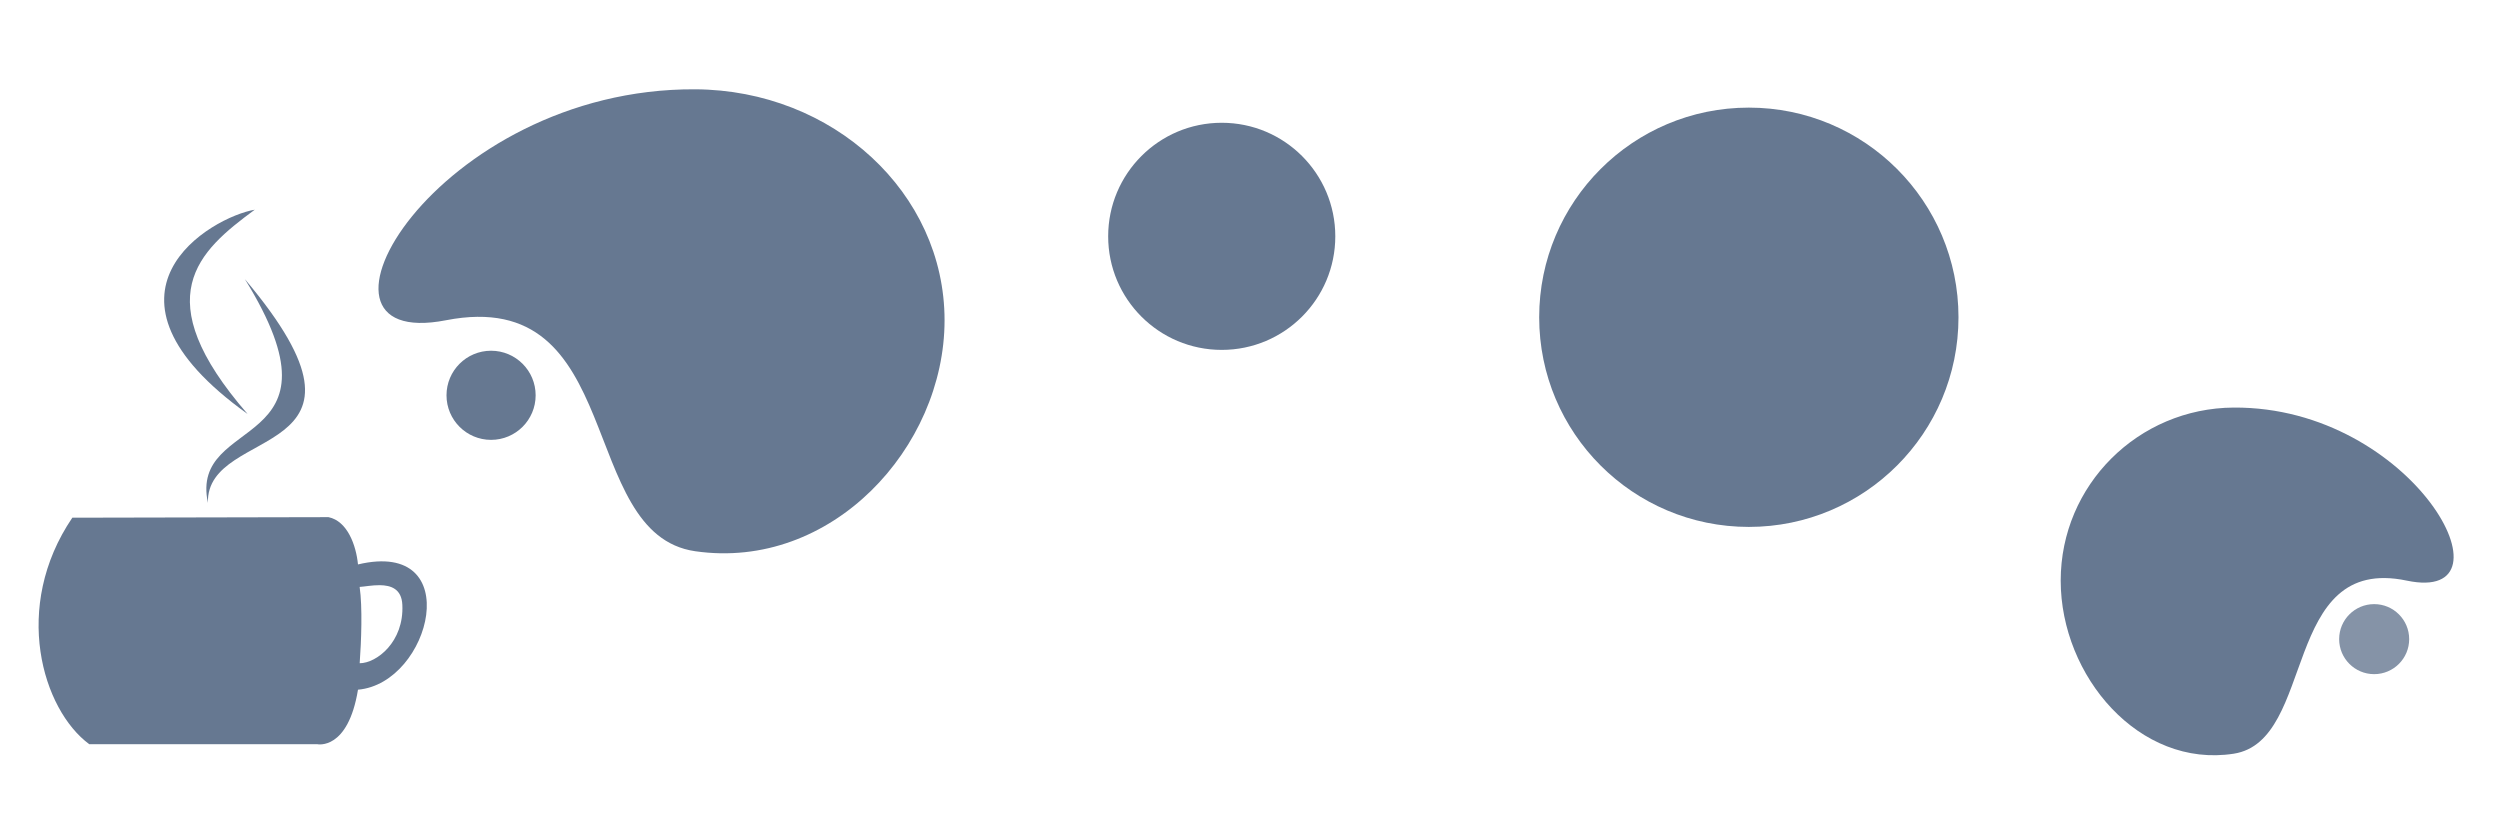
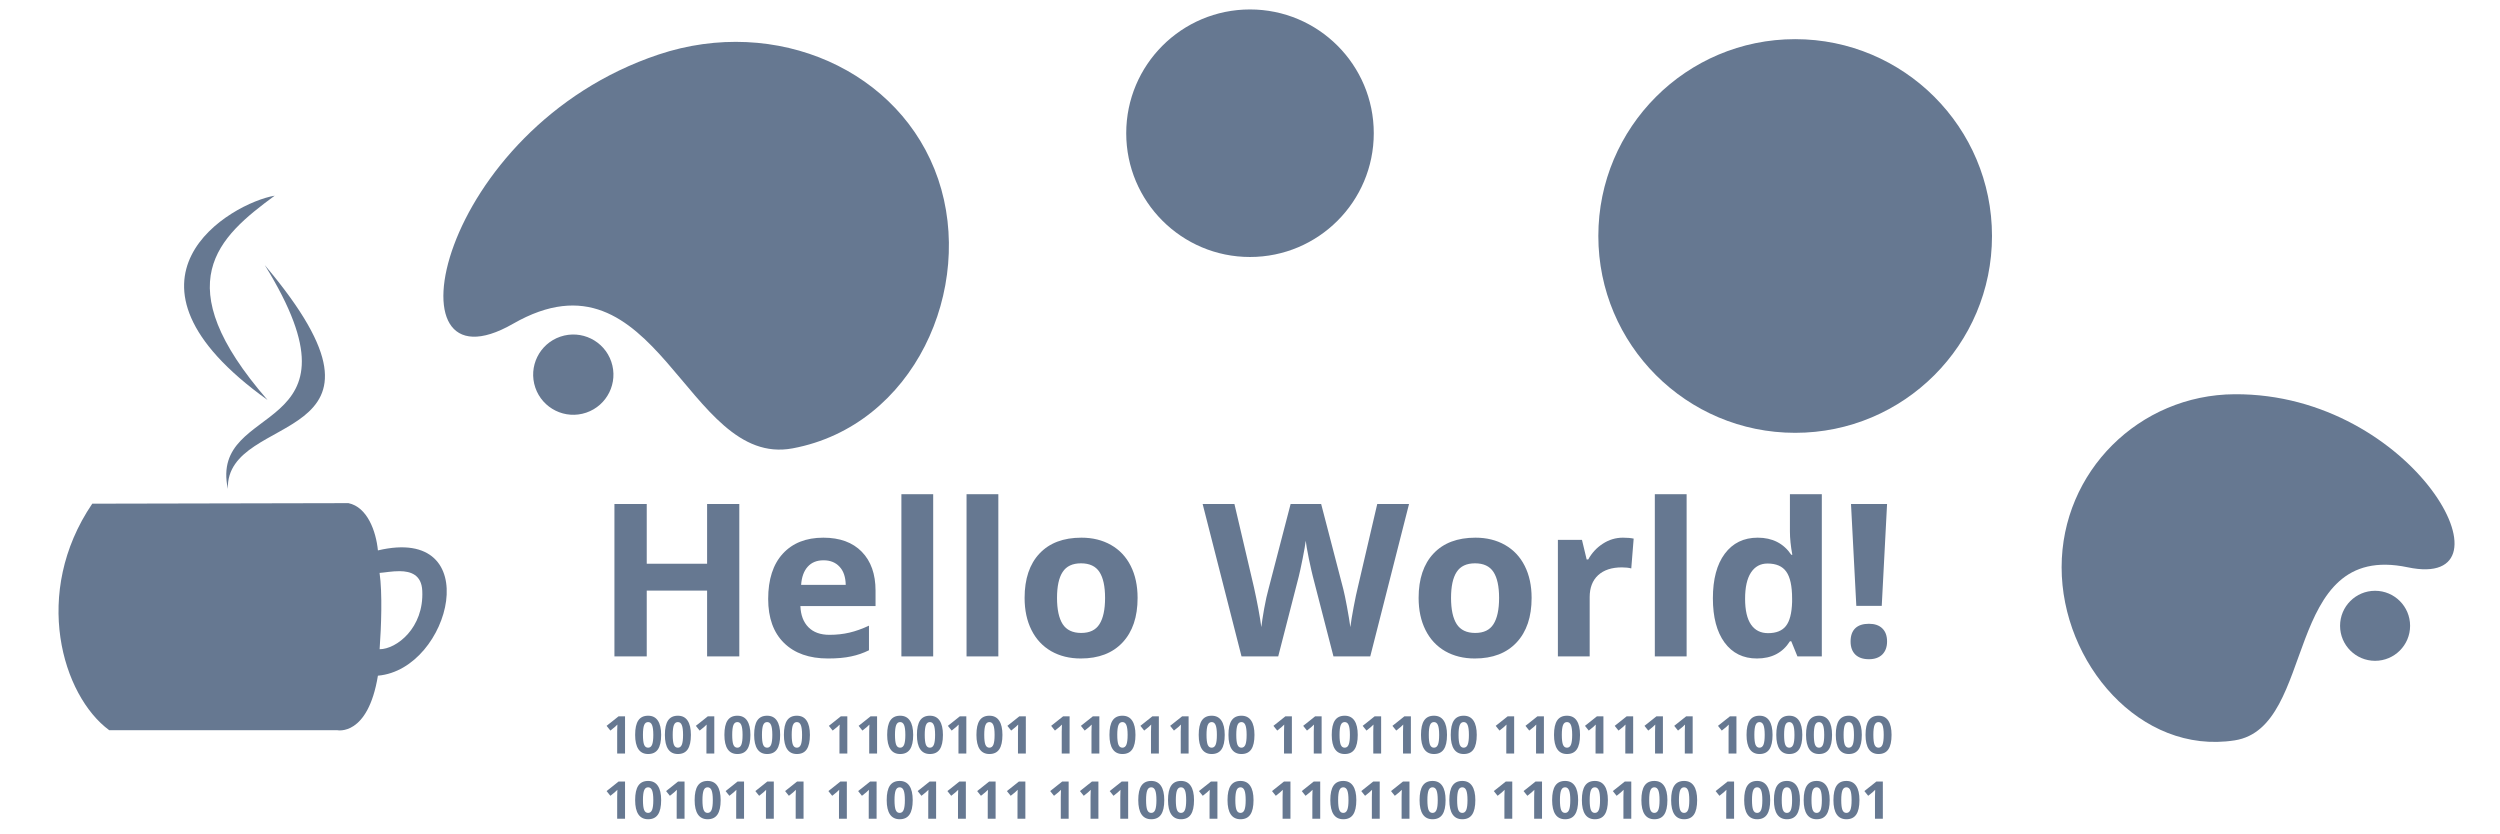
- <svg xmlns="http://www.w3.org/2000/svg" width="1500" height="500" version="1.1" viewBox="0 0 1500 500">
-   <g style="fill:#667891">
-     <g transform="translate(-37.096 -78.92)" style="fill:#667891">
-       <path d="m304.63 271.08c108.96-21.273 77.888 128.24 149.6 138.58 81.637 11.778 149.6-62.045 149.6-138.58s-66.979-138.14-149.6-138.58c-155.39-0.834-247.75 157.75-149.6 138.58z" style="fill:#667891;paint-order:markers fill stroke" />
-       <circle cx="331.74" cy="316.1" r="26.741" style="fill:#667891;paint-order:markers fill stroke" />
+ <svg xmlns="http://www.w3.org/2000/svg" width="1500" height="500" version="1.1" viewBox="0 0 1500 500" id="svg24">
+   <defs id="defs28">
+     <rect x="407.772" y="294.501" width="346.457" height="80.003" id="rect24945" />
+   </defs>
+   <g transform="matrix(0.8525776,-0.2901292,0.2901292,0.8525776,-30.56465,51.53735)" style="fill:#667891" id="g6">
+     <path d="m 304.63,271.08 c 108.96,-21.273 77.888,128.24 149.6,138.58 81.637,11.778 149.6,-62.045 149.6,-138.58 0,-76.535 -66.979,-138.14 -149.6,-138.58 -155.39,-0.834 -247.75,157.75 -149.6,138.58 z" style="fill:#667891;paint-order:markers fill stroke" id="path2" />
+     <circle cx="331.74" cy="316.1" r="26.741" style="fill:#667891;paint-order:markers fill stroke" id="circle4" />
+   </g>
+   <circle cx="1077.099" cy="141.595" style="fill:#667891;stroke-width:0.939;paint-order:markers fill stroke" id="circle8" r="118.099" />
+   <g id="g4345" transform="translate(11.95641,-8.408867)">
+     <path d="M 197.11,310.29 43.4,310.62 c -36.392,53.625 -17.976,115.18 10.174,135.91 h 136.84 c 0,0 18.364,3.933 24.381,-32.712 43.902,-3.831 65.205,-90.65 0,-75.16 -1.14,-11.553 -6.351,-25.998 -17.684,-28.367 z m 30.746,40.818 c 6.661,0.064 13.127,2.195 13.547,11.766 1.089,22.295 -15.477,35.049 -25.59,35.071 0.964,-13.173 1.732,-33.638 -0.026,-45.789 2.865,-0.169 7.513,-1.092 12.07,-1.048 z" style="fill:#667891" id="path12" />
+     <path d="m 146.92,167.48 c 93.136,110.41 -23.51,86.489 -22.167,134.26 -11.526,-53.778 86.913,-29.578 22.167,-134.26 z" style="fill:#667891" id="path14" />
+     <path d="m 148.55,248.39 c -61.03,-70.201 -29.508,-97.661 4.312,-122.57 -25.941,4.361 -105.72,49.911 -4.312,122.57 z" style="fill:#667891" id="path16" />
+   </g>
+   <g id="g3815" transform="translate(0.5498111,-8.000125)">
+     <circle cx="1424.5" cy="383.48" r="21.008" style="opacity:1;fill:#667891;paint-order:markers fill stroke" id="circle10" />
+     <path d="m 1444.1,348.38 c -75.63,-15.94 -54.063,96.087 -103.84,103.84 -56.666,8.825 -103.84,-46.49 -103.84,-103.84 0,-57.35 46.491,-103.51 103.84,-103.84 107.86,-0.625 171.97,118.2 103.84,103.84 z" style="fill:#667891;paint-order:markers fill stroke" id="path18" />
+   </g>
+   <circle cx="750" cy="79.931" r="74.264" style="fill:#667891;stroke-width:1.09;paint-order:markers fill stroke" id="circle20" />
+   <g id="g37070" transform="matrix(1.699774,0,0,1.699774,-886.3306,-484.9306)" style="fill:#667891;fill-opacity:1">
+     <g aria-label="1001000 1100101 1101100 1101100 1101111 100000 1010111 1101111 1110010 1101100 1100100 100001 " transform="matrix(1.314229,0,0,1.314229,198.5653,147.925)" id="text24943" style="font-size:14px;line-height:1.25;white-space:pre;shape-inside:url(#rect24945)">
+       <path d="m 413.555,306.907 h -2.112 v -5.783 l 0.021,-0.95 0.034,-1.039 q -0.526,0.526 -0.731,0.69 l -1.148,0.923 -1.019,-1.271 3.22,-2.563 h 1.736 z" style="font-weight:bold;font-family:'Open Sans';-inkscape-font-specification:'Open Sans, Bold';text-align:justify" id="path28972" />
+       <path d="m 423.255,301.91 q 0,2.618 -0.861,3.876 -0.854,1.258 -2.639,1.258 -1.729,0 -2.611,-1.299 -0.875,-1.299 -0.875,-3.835 0,-2.646 0.855,-3.896 0.854,-1.258 2.632,-1.258 1.729,0 2.611,1.312 0.889,1.312 0.889,3.842 z m -4.888,0 q 0,1.839 0.314,2.639 0.321,0.793 1.073,0.793 0.738,0 1.066,-0.807 0.328,-0.807 0.328,-2.625 0,-1.839 -0.335,-2.639 -0.328,-0.807 -1.06,-0.807 -0.745,0 -1.066,0.807 -0.321,0.8 -0.321,2.639 z" style="font-weight:bold;font-family:'Open Sans';-inkscape-font-specification:'Open Sans, Bold';text-align:justify" id="path28974" />
+       <path d="m 431.246,301.91 q 0,2.618 -0.861,3.876 -0.855,1.258 -2.639,1.258 -1.729,0 -2.611,-1.299 -0.875,-1.299 -0.875,-3.835 0,-2.646 0.854,-3.896 0.854,-1.258 2.632,-1.258 1.73,0 2.611,1.312 0.889,1.312 0.889,3.842 z m -4.888,0 q 0,1.839 0.314,2.639 0.321,0.793 1.073,0.793 0.738,0 1.066,-0.807 0.328,-0.807 0.328,-2.625 0,-1.839 -0.335,-2.639 -0.328,-0.807 -1.06,-0.807 -0.745,0 -1.066,0.807 -0.321,0.8 -0.321,2.639 z" style="font-weight:bold;font-family:'Open Sans';-inkscape-font-specification:'Open Sans, Bold';text-align:justify" id="path28976" />
+       <path d="m 437.528,306.907 h -2.112 v -5.783 l 0.021,-0.95 0.034,-1.039 q -0.526,0.526 -0.731,0.69 l -1.148,0.923 -1.019,-1.271 3.22,-2.563 h 1.736 z" style="font-weight:bold;font-family:'Open Sans';-inkscape-font-specification:'Open Sans, Bold';text-align:justify" id="path28978" />
+       <path d="m 447.229,301.91 q 0,2.618 -0.861,3.876 -0.854,1.258 -2.639,1.258 -1.73,0 -2.611,-1.299 -0.875,-1.299 -0.875,-3.835 0,-2.646 0.854,-3.896 0.854,-1.258 2.632,-1.258 1.729,0 2.611,1.312 0.889,1.312 0.889,3.842 z m -4.888,0 q 0,1.839 0.314,2.639 0.321,0.793 1.073,0.793 0.738,0 1.066,-0.807 0.328,-0.807 0.328,-2.625 0,-1.839 -0.335,-2.639 -0.328,-0.807 -1.06,-0.807 -0.745,0 -1.066,0.807 -0.321,0.8 -0.321,2.639 z" style="font-weight:bold;font-family:'Open Sans';-inkscape-font-specification:'Open Sans, Bold';text-align:justify" id="path28980" />
+       <path d="m 455.22,301.91 q 0,2.618 -0.861,3.876 -0.854,1.258 -2.639,1.258 -1.73,0 -2.611,-1.299 -0.875,-1.299 -0.875,-3.835 0,-2.646 0.854,-3.896 0.854,-1.258 2.632,-1.258 1.729,0 2.611,1.312 0.889,1.312 0.889,3.842 z m -4.888,0 q 0,1.839 0.314,2.639 0.321,0.793 1.073,0.793 0.738,0 1.066,-0.807 0.328,-0.807 0.328,-2.625 0,-1.839 -0.335,-2.639 -0.328,-0.807 -1.06,-0.807 -0.745,0 -1.066,0.807 -0.321,0.8 -0.321,2.639 z" style="font-weight:bold;font-family:'Open Sans';-inkscape-font-specification:'Open Sans, Bold';text-align:justify" id="path28982" />
+       <path d="m 463.211,301.91 q 0,2.618 -0.861,3.876 -0.854,1.258 -2.639,1.258 -1.729,0 -2.611,-1.299 -0.875,-1.299 -0.875,-3.835 0,-2.646 0.854,-3.896 0.854,-1.258 2.632,-1.258 1.729,0 2.611,1.312 0.889,1.312 0.889,3.842 z m -4.888,0 q 0,1.839 0.314,2.639 0.321,0.793 1.073,0.793 0.738,0 1.066,-0.807 0.328,-0.807 0.328,-2.625 0,-1.839 -0.335,-2.639 -0.328,-0.807 -1.06,-0.807 -0.745,0 -1.066,0.807 -0.321,0.8 -0.321,2.639 z" style="font-weight:bold;font-family:'Open Sans';-inkscape-font-specification:'Open Sans, Bold';text-align:justify" id="path28984" />
+       <path d="m 473.257,306.907 h -2.112 v -5.783 l 0.021,-0.95 0.034,-1.039 q -0.526,0.526 -0.731,0.69 l -1.148,0.923 -1.019,-1.271 3.22,-2.563 h 1.736 z" style="font-weight:bold;font-family:'Open Sans';-inkscape-font-specification:'Open Sans, Bold';text-align:justify" id="path28986" />
+       <path d="m 481.248,306.907 h -2.112 v -5.783 l 0.021,-0.95 0.034,-1.039 q -0.526,0.526 -0.731,0.69 l -1.148,0.923 -1.019,-1.271 3.22,-2.563 h 1.736 z" style="font-weight:bold;font-family:'Open Sans';-inkscape-font-specification:'Open Sans, Bold';text-align:justify" id="path28988" />
+       <path d="m 490.948,301.91 q 0,2.618 -0.861,3.876 -0.855,1.258 -2.639,1.258 -1.729,0 -2.611,-1.299 -0.875,-1.299 -0.875,-3.835 0,-2.646 0.854,-3.896 0.854,-1.258 2.632,-1.258 1.73,0 2.611,1.312 0.889,1.312 0.889,3.842 z m -4.888,0 q 0,1.839 0.314,2.639 0.321,0.793 1.073,0.793 0.738,0 1.066,-0.807 0.328,-0.807 0.328,-2.625 0,-1.839 -0.335,-2.639 -0.328,-0.807 -1.06,-0.807 -0.745,0 -1.066,0.807 -0.321,0.8 -0.321,2.639 z" style="font-weight:bold;font-family:'Open Sans';-inkscape-font-specification:'Open Sans, Bold';text-align:justify" id="path28990" />
+       <path d="m 498.939,301.91 q 0,2.618 -0.861,3.876 -0.855,1.258 -2.639,1.258 -1.729,0 -2.611,-1.299 -0.875,-1.299 -0.875,-3.835 0,-2.646 0.854,-3.896 0.854,-1.258 2.632,-1.258 1.73,0 2.611,1.312 0.889,1.312 0.889,3.842 z m -4.888,0 q 0,1.839 0.314,2.639 0.321,0.793 1.073,0.793 0.738,0 1.066,-0.807 0.328,-0.807 0.328,-2.625 0,-1.839 -0.335,-2.639 -0.328,-0.807 -1.06,-0.807 -0.745,0 -1.066,0.807 -0.321,0.8 -0.321,2.639 z" style="font-weight:bold;font-family:'Open Sans';-inkscape-font-specification:'Open Sans, Bold';text-align:justify" id="path28992" />
+       <path d="m 505.221,306.907 h -2.112 v -5.783 l 0.021,-0.95 0.034,-1.039 q -0.526,0.526 -0.731,0.69 l -1.148,0.923 -1.019,-1.271 3.22,-2.563 h 1.736 z" style="font-weight:bold;font-family:'Open Sans';-inkscape-font-specification:'Open Sans, Bold';text-align:justify" id="path28994" />
+       <path d="m 514.922,301.91 q 0,2.618 -0.861,3.876 -0.854,1.258 -2.639,1.258 -1.73,0 -2.611,-1.299 -0.875,-1.299 -0.875,-3.835 0,-2.646 0.854,-3.896 0.854,-1.258 2.632,-1.258 1.729,0 2.611,1.312 0.889,1.312 0.889,3.842 z m -4.888,0 q 0,1.839 0.314,2.639 0.321,0.793 1.073,0.793 0.738,0 1.066,-0.807 0.328,-0.807 0.328,-2.625 0,-1.839 -0.335,-2.639 -0.328,-0.807 -1.06,-0.807 -0.745,0 -1.066,0.807 -0.321,0.8 -0.321,2.639 z" style="font-weight:bold;font-family:'Open Sans';-inkscape-font-specification:'Open Sans, Bold';text-align:justify" id="path28996" />
+       <path d="m 521.204,306.907 h -2.112 v -5.783 l 0.021,-0.95 0.034,-1.039 q -0.526,0.526 -0.731,0.69 l -1.148,0.923 -1.019,-1.271 3.22,-2.563 h 1.736 z" style="font-weight:bold;font-family:'Open Sans';-inkscape-font-specification:'Open Sans, Bold';text-align:justify" id="path28998" />
+       <path d="m 532.959,306.907 h -2.112 v -5.783 l 0.021,-0.95 0.034,-1.039 q -0.526,0.526 -0.731,0.69 l -1.148,0.923 -1.019,-1.271 3.22,-2.563 h 1.736 z" style="font-weight:bold;font-family:'Open Sans';-inkscape-font-specification:'Open Sans, Bold';text-align:justify" id="path29000" />
+       <path d="m 540.95,306.907 h -2.112 v -5.783 l 0.021,-0.95 0.034,-1.039 q -0.526,0.526 -0.731,0.69 l -1.148,0.923 -1.019,-1.271 3.22,-2.563 h 1.736 z" style="font-weight:bold;font-family:'Open Sans';-inkscape-font-specification:'Open Sans, Bold';text-align:justify" id="path29002" />
+       <path d="m 550.65,301.91 q 0,2.618 -0.861,3.876 -0.855,1.258 -2.639,1.258 -1.729,0 -2.611,-1.299 -0.875,-1.299 -0.875,-3.835 0,-2.646 0.854,-3.896 0.854,-1.258 2.632,-1.258 1.73,0 2.611,1.312 0.889,1.312 0.889,3.842 z m -4.888,0 q 0,1.839 0.314,2.639 0.321,0.793 1.073,0.793 0.738,0 1.066,-0.807 0.328,-0.807 0.328,-2.625 0,-1.839 -0.335,-2.639 -0.328,-0.807 -1.06,-0.807 -0.745,0 -1.066,0.807 -0.321,0.8 -0.321,2.639 z" style="font-weight:bold;font-family:'Open Sans';-inkscape-font-specification:'Open Sans, Bold';text-align:justify" id="path29004" />
+       <path d="m 556.932,306.907 h -2.112 v -5.783 l 0.021,-0.95 0.034,-1.039 q -0.526,0.526 -0.731,0.69 l -1.148,0.923 -1.019,-1.271 3.22,-2.563 h 1.736 z" style="font-weight:bold;font-family:'Open Sans';-inkscape-font-specification:'Open Sans, Bold';text-align:justify" id="path29006" />
+       <path d="m 564.923,306.907 h -2.112 v -5.783 l 0.021,-0.95 0.034,-1.039 q -0.526,0.526 -0.731,0.69 l -1.148,0.923 -1.019,-1.271 3.22,-2.563 h 1.736 z" style="font-weight:bold;font-family:'Open Sans';-inkscape-font-specification:'Open Sans, Bold';text-align:justify" id="path29008" />
+       <path d="m 574.624,301.91 q 0,2.618 -0.861,3.876 -0.854,1.258 -2.639,1.258 -1.73,0 -2.611,-1.299 -0.875,-1.299 -0.875,-3.835 0,-2.646 0.854,-3.896 0.854,-1.258 2.632,-1.258 1.729,0 2.611,1.312 0.889,1.312 0.889,3.842 z m -4.888,0 q 0,1.839 0.314,2.639 0.321,0.793 1.073,0.793 0.738,0 1.066,-0.807 0.328,-0.807 0.328,-2.625 0,-1.839 -0.335,-2.639 -0.328,-0.807 -1.06,-0.807 -0.745,0 -1.066,0.807 -0.321,0.8 -0.321,2.639 z" style="font-weight:bold;font-family:'Open Sans';-inkscape-font-specification:'Open Sans, Bold';text-align:justify" id="path29010" />
+       <path d="m 582.615,301.91 q 0,2.618 -0.861,3.876 -0.854,1.258 -2.639,1.258 -1.729,0 -2.611,-1.299 -0.875,-1.299 -0.875,-3.835 0,-2.646 0.854,-3.896 0.854,-1.258 2.632,-1.258 1.729,0 2.611,1.312 0.889,1.312 0.889,3.842 z m -4.888,0 q 0,1.839 0.314,2.639 0.321,0.793 1.073,0.793 0.738,0 1.066,-0.807 0.328,-0.807 0.328,-2.625 0,-1.839 -0.335,-2.639 -0.328,-0.807 -1.06,-0.807 -0.745,0 -1.066,0.807 -0.321,0.8 -0.321,2.639 z" style="font-weight:bold;font-family:'Open Sans';-inkscape-font-specification:'Open Sans, Bold';text-align:justify" id="path29012" />
+       <path d="m 592.661,306.907 h -2.112 v -5.783 l 0.021,-0.95 0.034,-1.039 q -0.526,0.526 -0.731,0.69 l -1.148,0.923 -1.019,-1.271 3.22,-2.563 h 1.736 z" style="font-weight:bold;font-family:'Open Sans';-inkscape-font-specification:'Open Sans, Bold';text-align:justify" id="path29014" />
+       <path d="m 600.652,306.907 h -2.112 v -5.783 l 0.021,-0.95 0.034,-1.039 q -0.526,0.526 -0.731,0.69 l -1.148,0.923 -1.019,-1.271 3.22,-2.563 h 1.736 z" style="font-weight:bold;font-family:'Open Sans';-inkscape-font-specification:'Open Sans, Bold';text-align:justify" id="path29016" />
+       <path d="m 610.352,301.91 q 0,2.618 -0.861,3.876 -0.854,1.258 -2.639,1.258 -1.729,0 -2.611,-1.299 -0.875,-1.299 -0.875,-3.835 0,-2.646 0.854,-3.896 0.855,-1.258 2.632,-1.258 1.729,0 2.611,1.312 0.889,1.312 0.889,3.842 z m -4.888,0 q 0,1.839 0.314,2.639 0.321,0.793 1.073,0.793 0.738,0 1.066,-0.807 0.328,-0.807 0.328,-2.625 0,-1.839 -0.335,-2.639 -0.328,-0.807 -1.06,-0.807 -0.745,0 -1.066,0.807 -0.321,0.8 -0.321,2.639 z" style="font-weight:bold;font-family:'Open Sans';-inkscape-font-specification:'Open Sans, Bold';text-align:justify" id="path29018" />
+       <path d="m 616.634,306.907 h -2.112 v -5.783 l 0.021,-0.95 0.034,-1.039 q -0.526,0.526 -0.731,0.69 l -1.148,0.923 -1.019,-1.271 3.22,-2.563 h 1.736 z" style="font-weight:bold;font-family:'Open Sans';-inkscape-font-specification:'Open Sans, Bold';text-align:justify" id="path29020" />
+       <path d="m 624.625,306.907 h -2.112 v -5.783 l 0.021,-0.95 0.034,-1.039 q -0.526,0.526 -0.731,0.69 l -1.148,0.923 -1.019,-1.271 3.22,-2.563 h 1.736 z" style="font-weight:bold;font-family:'Open Sans';-inkscape-font-specification:'Open Sans, Bold';text-align:justify" id="path29022" />
+       <path d="m 634.326,301.91 q 0,2.618 -0.861,3.876 -0.854,1.258 -2.639,1.258 -1.729,0 -2.611,-1.299 -0.875,-1.299 -0.875,-3.835 0,-2.646 0.855,-3.896 0.854,-1.258 2.632,-1.258 1.729,0 2.611,1.312 0.889,1.312 0.889,3.842 z m -4.888,0 q 0,1.839 0.314,2.639 0.321,0.793 1.073,0.793 0.738,0 1.066,-0.807 0.328,-0.807 0.328,-2.625 0,-1.839 -0.335,-2.639 -0.328,-0.807 -1.06,-0.807 -0.745,0 -1.066,0.807 -0.321,0.8 -0.321,2.639 z" style="font-weight:bold;font-family:'Open Sans';-inkscape-font-specification:'Open Sans, Bold';text-align:justify" id="path29024" />
+       <path d="m 642.317,301.91 q 0,2.618 -0.861,3.876 -0.854,1.258 -2.639,1.258 -1.729,0 -2.611,-1.299 -0.875,-1.299 -0.875,-3.835 0,-2.646 0.855,-3.896 0.854,-1.258 2.632,-1.258 1.73,0 2.611,1.312 0.889,1.312 0.889,3.842 z m -4.888,0 q 0,1.839 0.314,2.639 0.321,0.793 1.073,0.793 0.738,0 1.066,-0.807 0.328,-0.807 0.328,-2.625 0,-1.839 -0.335,-2.639 -0.328,-0.807 -1.06,-0.807 -0.745,0 -1.066,0.807 -0.321,0.8 -0.321,2.639 z" style="font-weight:bold;font-family:'Open Sans';-inkscape-font-specification:'Open Sans, Bold';text-align:justify" id="path29026" />
+       <path d="m 652.362,306.907 h -2.112 v -5.783 l 0.021,-0.95 0.034,-1.039 q -0.526,0.526 -0.731,0.69 l -1.148,0.923 -1.019,-1.271 3.22,-2.563 h 1.736 z" style="font-weight:bold;font-family:'Open Sans';-inkscape-font-specification:'Open Sans, Bold';text-align:justify" id="path29028" />
+       <path d="m 660.354,306.907 h -2.112 v -5.783 l 0.021,-0.95 0.034,-1.039 q -0.526,0.526 -0.731,0.69 l -1.148,0.923 -1.019,-1.271 3.22,-2.563 h 1.736 z" style="font-weight:bold;font-family:'Open Sans';-inkscape-font-specification:'Open Sans, Bold';text-align:justify" id="path29030" />
+       <path d="m 670.054,301.91 q 0,2.618 -0.861,3.876 -0.854,1.258 -2.639,1.258 -1.729,0 -2.611,-1.299 -0.875,-1.299 -0.875,-3.835 0,-2.646 0.854,-3.896 0.855,-1.258 2.632,-1.258 1.729,0 2.611,1.312 0.889,1.312 0.889,3.842 z m -4.888,0 q 0,1.839 0.314,2.639 0.321,0.793 1.073,0.793 0.738,0 1.066,-0.807 0.328,-0.807 0.328,-2.625 0,-1.839 -0.335,-2.639 -0.328,-0.807 -1.06,-0.807 -0.745,0 -1.066,0.807 -0.321,0.8 -0.321,2.639 z" style="font-weight:bold;font-family:'Open Sans';-inkscape-font-specification:'Open Sans, Bold';text-align:justify" id="path29032" />
+       <path d="m 676.336,306.907 h -2.112 v -5.783 l 0.021,-0.95 0.034,-1.039 q -0.526,0.526 -0.731,0.69 l -1.148,0.923 -1.019,-1.271 3.22,-2.563 h 1.736 z" style="font-weight:bold;font-family:'Open Sans';-inkscape-font-specification:'Open Sans, Bold';text-align:justify" id="path29034" />
+       <path d="m 684.327,306.907 h -2.112 v -5.783 l 0.021,-0.95 0.034,-1.039 q -0.526,0.526 -0.731,0.69 l -1.148,0.923 -1.019,-1.271 3.22,-2.563 h 1.736 z" style="font-weight:bold;font-family:'Open Sans';-inkscape-font-specification:'Open Sans, Bold';text-align:justify" id="path29036" />
+       <path d="m 692.319,306.907 h -2.112 v -5.783 l 0.021,-0.95 0.034,-1.039 q -0.526,0.526 -0.731,0.69 l -1.148,0.923 -1.019,-1.271 3.22,-2.563 h 1.736 z" style="font-weight:bold;font-family:'Open Sans';-inkscape-font-specification:'Open Sans, Bold';text-align:justify" id="path29038" />
+       <path d="m 700.31,306.907 h -2.112 v -5.783 l 0.021,-0.95 0.034,-1.039 q -0.526,0.526 -0.731,0.69 l -1.148,0.923 -1.019,-1.271 3.22,-2.563 h 1.736 z" style="font-weight:bold;font-family:'Open Sans';-inkscape-font-specification:'Open Sans, Bold';text-align:justify" id="path29040" />
+       <path d="m 712.064,306.907 h -2.112 v -5.783 l 0.021,-0.95 0.034,-1.039 q -0.526,0.526 -0.731,0.69 l -1.148,0.923 -1.019,-1.271 3.22,-2.563 h 1.736 z" style="font-weight:bold;font-family:'Open Sans';-inkscape-font-specification:'Open Sans, Bold';text-align:justify" id="path29042" />
+       <path d="m 721.765,301.91 q 0,2.618 -0.861,3.876 -0.854,1.258 -2.639,1.258 -1.729,0 -2.611,-1.299 -0.875,-1.299 -0.875,-3.835 0,-2.646 0.854,-3.896 0.854,-1.258 2.632,-1.258 1.729,0 2.611,1.312 0.889,1.312 0.889,3.842 z m -4.888,0 q 0,1.839 0.314,2.639 0.321,0.793 1.073,0.793 0.738,0 1.066,-0.807 0.328,-0.807 0.328,-2.625 0,-1.839 -0.335,-2.639 -0.328,-0.807 -1.06,-0.807 -0.745,0 -1.066,0.807 -0.321,0.8 -0.321,2.639 z" style="font-weight:bold;font-family:'Open Sans';-inkscape-font-specification:'Open Sans, Bold';text-align:justify" id="path29044" />
+       <path d="m 729.756,301.91 q 0,2.618 -0.861,3.876 -0.854,1.258 -2.639,1.258 -1.729,0 -2.611,-1.299 -0.875,-1.299 -0.875,-3.835 0,-2.646 0.854,-3.896 0.855,-1.258 2.632,-1.258 1.729,0 2.611,1.312 0.889,1.312 0.889,3.842 z m -4.888,0 q 0,1.839 0.314,2.639 0.321,0.793 1.073,0.793 0.738,0 1.066,-0.807 0.328,-0.807 0.328,-2.625 0,-1.839 -0.335,-2.639 -0.328,-0.807 -1.06,-0.807 -0.745,0 -1.066,0.807 -0.321,0.8 -0.321,2.639 z" style="font-weight:bold;font-family:'Open Sans';-inkscape-font-specification:'Open Sans, Bold';text-align:justify" id="path29046" />
+       <path d="m 737.747,301.91 q 0,2.618 -0.861,3.876 -0.854,1.258 -2.639,1.258 -1.729,0 -2.611,-1.299 -0.875,-1.299 -0.875,-3.835 0,-2.646 0.854,-3.896 0.855,-1.258 2.632,-1.258 1.729,0 2.611,1.312 0.889,1.312 0.889,3.842 z m -4.888,0 q 0,1.839 0.314,2.639 0.321,0.793 1.073,0.793 0.738,0 1.066,-0.807 0.328,-0.807 0.328,-2.625 0,-1.839 -0.335,-2.639 -0.328,-0.807 -1.06,-0.807 -0.745,0 -1.066,0.807 -0.321,0.8 -0.321,2.639 z" style="font-weight:bold;font-family:'Open Sans';-inkscape-font-specification:'Open Sans, Bold';text-align:justify" id="path29048" />
+       <path d="m 745.738,301.91 q 0,2.618 -0.861,3.876 -0.854,1.258 -2.639,1.258 -1.729,0 -2.611,-1.299 -0.875,-1.299 -0.875,-3.835 0,-2.646 0.855,-3.896 0.854,-1.258 2.632,-1.258 1.729,0 2.611,1.312 0.889,1.312 0.889,3.842 z m -4.888,0 q 0,1.839 0.314,2.639 0.321,0.793 1.073,0.793 0.738,0 1.066,-0.807 0.328,-0.807 0.328,-2.625 0,-1.839 -0.335,-2.639 -0.328,-0.807 -1.06,-0.807 -0.745,0 -1.066,0.807 -0.321,0.8 -0.321,2.639 z" style="font-weight:bold;font-family:'Open Sans';-inkscape-font-specification:'Open Sans, Bold';text-align:justify" id="path29050" />
+       <path d="m 753.729,301.91 q 0,2.618 -0.861,3.876 -0.854,1.258 -2.639,1.258 -1.729,0 -2.611,-1.299 -0.875,-1.299 -0.875,-3.835 0,-2.646 0.855,-3.896 0.854,-1.258 2.632,-1.258 1.729,0 2.611,1.312 0.889,1.312 0.889,3.842 z m -4.888,0 q 0,1.839 0.314,2.639 0.321,0.793 1.073,0.793 0.738,0 1.066,-0.807 0.328,-0.807 0.328,-2.625 0,-1.839 -0.335,-2.639 -0.328,-0.807 -1.06,-0.807 -0.745,0 -1.066,0.807 -0.321,0.8 -0.321,2.639 z" style="font-weight:bold;font-family:'Open Sans';-inkscape-font-specification:'Open Sans, Bold';text-align:justify" id="path29052" />
+       <path d="m 413.555,324.425 h -2.112 v -5.783 l 0.021,-0.95 0.034,-1.039 q -0.526,0.526 -0.731,0.69 l -1.148,0.923 -1.019,-1.271 3.22,-2.563 h 1.736 z" style="font-weight:bold;font-family:'Open Sans';-inkscape-font-specification:'Open Sans, Bold';text-align:justify" id="path29054" />
+       <path d="m 423.255,319.428 q 0,2.618 -0.861,3.876 -0.854,1.258 -2.639,1.258 -1.729,0 -2.611,-1.299 -0.875,-1.299 -0.875,-3.835 0,-2.646 0.855,-3.896 0.854,-1.258 2.632,-1.258 1.729,0 2.611,1.312 0.889,1.312 0.889,3.842 z m -4.888,0 q 0,1.839 0.314,2.639 0.321,0.793 1.073,0.793 0.738,0 1.066,-0.807 0.328,-0.807 0.328,-2.625 0,-1.839 -0.335,-2.639 -0.328,-0.807 -1.06,-0.807 -0.745,0 -1.066,0.807 -0.321,0.8 -0.321,2.639 z" style="font-weight:bold;font-family:'Open Sans';-inkscape-font-specification:'Open Sans, Bold';text-align:justify" id="path29056" />
+       <path d="m 429.537,324.425 h -2.112 v -5.783 l 0.021,-0.95 0.034,-1.039 q -0.526,0.526 -0.731,0.69 l -1.148,0.923 -1.019,-1.271 3.22,-2.563 h 1.736 z" style="font-weight:bold;font-family:'Open Sans';-inkscape-font-specification:'Open Sans, Bold';text-align:justify" id="path29058" />
+       <path d="m 439.237,319.428 q 0,2.618 -0.861,3.876 -0.855,1.258 -2.639,1.258 -1.729,0 -2.611,-1.299 -0.875,-1.299 -0.875,-3.835 0,-2.646 0.854,-3.896 0.854,-1.258 2.632,-1.258 1.73,0 2.611,1.312 0.889,1.312 0.889,3.842 z m -4.888,0 q 0,1.839 0.314,2.639 0.321,0.793 1.073,0.793 0.738,0 1.066,-0.807 0.328,-0.807 0.328,-2.625 0,-1.839 -0.335,-2.639 -0.328,-0.807 -1.06,-0.807 -0.745,0 -1.066,0.807 -0.321,0.8 -0.321,2.639 z" style="font-weight:bold;font-family:'Open Sans';-inkscape-font-specification:'Open Sans, Bold';text-align:justify" id="path29060" />
+       <path d="m 445.52,324.425 h -2.112 v -5.783 l 0.021,-0.95 0.034,-1.039 q -0.526,0.526 -0.731,0.69 l -1.148,0.923 -1.019,-1.271 3.22,-2.563 h 1.736 z" style="font-weight:bold;font-family:'Open Sans';-inkscape-font-specification:'Open Sans, Bold';text-align:justify" id="path29062" />
+       <path d="m 453.511,324.425 h -2.112 v -5.783 l 0.021,-0.95 0.034,-1.039 q -0.526,0.526 -0.731,0.69 l -1.148,0.923 -1.019,-1.271 3.22,-2.563 h 1.736 z" style="font-weight:bold;font-family:'Open Sans';-inkscape-font-specification:'Open Sans, Bold';text-align:justify" id="path29064" />
+       <path d="m 461.502,324.425 h -2.112 v -5.783 l 0.021,-0.95 0.034,-1.039 q -0.526,0.526 -0.731,0.69 l -1.148,0.923 -1.019,-1.271 3.22,-2.563 h 1.736 z" style="font-weight:bold;font-family:'Open Sans';-inkscape-font-specification:'Open Sans, Bold';text-align:justify" id="path29066" />
+       <path d="m 473.13,324.425 h -2.112 v -5.783 l 0.021,-0.95 0.034,-1.039 q -0.526,0.526 -0.731,0.69 l -1.148,0.923 -1.019,-1.271 3.22,-2.563 h 1.736 z" style="font-weight:bold;font-family:'Open Sans';-inkscape-font-specification:'Open Sans, Bold';text-align:justify" id="path29068" />
+       <path d="m 481.121,324.425 h -2.112 v -5.783 l 0.021,-0.95 0.034,-1.039 q -0.526,0.526 -0.731,0.69 l -1.148,0.923 -1.019,-1.271 3.22,-2.563 h 1.736 z" style="font-weight:bold;font-family:'Open Sans';-inkscape-font-specification:'Open Sans, Bold';text-align:justify" id="path29070" />
+       <path d="m 490.821,319.428 q 0,2.618 -0.861,3.876 -0.854,1.258 -2.639,1.258 -1.729,0 -2.611,-1.299 -0.875,-1.299 -0.875,-3.835 0,-2.646 0.854,-3.896 0.855,-1.258 2.632,-1.258 1.729,0 2.611,1.312 0.889,1.312 0.889,3.842 z m -4.888,0 q 0,1.839 0.314,2.639 0.321,0.793 1.073,0.793 0.738,0 1.066,-0.807 0.328,-0.807 0.328,-2.625 0,-1.839 -0.335,-2.639 -0.328,-0.807 -1.06,-0.807 -0.745,0 -1.066,0.807 -0.321,0.8 -0.321,2.639 z" style="font-weight:bold;font-family:'Open Sans';-inkscape-font-specification:'Open Sans, Bold';text-align:justify" id="path29072" />
+       <path d="m 497.104,324.425 h -2.112 v -5.783 l 0.021,-0.95 0.034,-1.039 q -0.526,0.526 -0.731,0.69 l -1.148,0.923 -1.019,-1.271 3.22,-2.563 h 1.736 z" style="font-weight:bold;font-family:'Open Sans';-inkscape-font-specification:'Open Sans, Bold';text-align:justify" id="path29074" />
+       <path d="m 505.095,324.425 h -2.112 v -5.783 l 0.021,-0.95 0.034,-1.039 q -0.526,0.526 -0.731,0.69 l -1.148,0.923 -1.019,-1.271 3.22,-2.563 h 1.736 z" style="font-weight:bold;font-family:'Open Sans';-inkscape-font-specification:'Open Sans, Bold';text-align:justify" id="path29076" />
+       <path d="m 513.086,324.425 h -2.112 v -5.783 l 0.021,-0.95 0.034,-1.039 q -0.526,0.526 -0.731,0.69 l -1.148,0.923 -1.019,-1.271 3.22,-2.563 h 1.736 z" style="font-weight:bold;font-family:'Open Sans';-inkscape-font-specification:'Open Sans, Bold';text-align:justify" id="path29078" />
+       <path d="m 521.077,324.425 h -2.112 v -5.783 l 0.021,-0.95 0.034,-1.039 q -0.526,0.526 -0.731,0.69 l -1.148,0.923 -1.019,-1.271 3.22,-2.563 h 1.736 z" style="font-weight:bold;font-family:'Open Sans';-inkscape-font-specification:'Open Sans, Bold';text-align:justify" id="path29080" />
+       <path d="m 532.705,324.425 h -2.112 v -5.783 l 0.021,-0.95 0.034,-1.039 q -0.526,0.526 -0.731,0.69 l -1.148,0.923 -1.019,-1.271 3.22,-2.563 h 1.736 z" style="font-weight:bold;font-family:'Open Sans';-inkscape-font-specification:'Open Sans, Bold';text-align:justify" id="path29082" />
+       <path d="m 540.696,324.425 h -2.112 v -5.783 l 0.021,-0.95 0.034,-1.039 q -0.526,0.526 -0.731,0.69 l -1.148,0.923 -1.019,-1.271 3.22,-2.563 h 1.736 z" style="font-weight:bold;font-family:'Open Sans';-inkscape-font-specification:'Open Sans, Bold';text-align:justify" id="path29084" />
+       <path d="m 548.688,324.425 h -2.112 v -5.783 l 0.021,-0.95 0.034,-1.039 q -0.526,0.526 -0.731,0.69 l -1.148,0.923 -1.019,-1.271 3.22,-2.563 h 1.736 z" style="font-weight:bold;font-family:'Open Sans';-inkscape-font-specification:'Open Sans, Bold';text-align:justify" id="path29086" />
+       <path d="m 558.388,319.428 q 0,2.618 -0.861,3.876 -0.855,1.258 -2.639,1.258 -1.73,0 -2.611,-1.299 -0.875,-1.299 -0.875,-3.835 0,-2.646 0.854,-3.896 0.854,-1.258 2.632,-1.258 1.729,0 2.611,1.312 0.889,1.312 0.889,3.842 z m -4.888,0 q 0,1.839 0.314,2.639 0.321,0.793 1.073,0.793 0.738,0 1.066,-0.807 0.328,-0.807 0.328,-2.625 0,-1.839 -0.335,-2.639 -0.328,-0.807 -1.06,-0.807 -0.745,0 -1.066,0.807 -0.321,0.8 -0.321,2.639 z" style="font-weight:bold;font-family:'Open Sans';-inkscape-font-specification:'Open Sans, Bold';text-align:justify" id="path29088" />
+       <path d="m 566.379,319.428 q 0,2.618 -0.861,3.876 -0.854,1.258 -2.639,1.258 -1.73,0 -2.611,-1.299 -0.875,-1.299 -0.875,-3.835 0,-2.646 0.854,-3.896 0.854,-1.258 2.632,-1.258 1.729,0 2.611,1.312 0.889,1.312 0.889,3.842 z m -4.888,0 q 0,1.839 0.314,2.639 0.321,0.793 1.073,0.793 0.738,0 1.066,-0.807 0.328,-0.807 0.328,-2.625 0,-1.839 -0.335,-2.639 -0.328,-0.807 -1.06,-0.807 -0.745,0 -1.066,0.807 -0.321,0.8 -0.321,2.639 z" style="font-weight:bold;font-family:'Open Sans';-inkscape-font-specification:'Open Sans, Bold';text-align:justify" id="path29090" />
+       <path d="m 572.661,324.425 h -2.112 v -5.783 l 0.021,-0.95 0.034,-1.039 q -0.526,0.526 -0.731,0.69 l -1.148,0.923 -1.019,-1.271 3.22,-2.563 h 1.736 z" style="font-weight:bold;font-family:'Open Sans';-inkscape-font-specification:'Open Sans, Bold';text-align:justify" id="path29092" />
+       <path d="m 582.361,319.428 q 0,2.618 -0.861,3.876 -0.854,1.258 -2.639,1.258 -1.729,0 -2.611,-1.299 -0.875,-1.299 -0.875,-3.835 0,-2.646 0.854,-3.896 0.854,-1.258 2.632,-1.258 1.729,0 2.611,1.312 0.889,1.312 0.889,3.842 z m -4.888,0 q 0,1.839 0.314,2.639 0.321,0.793 1.073,0.793 0.738,0 1.066,-0.807 0.328,-0.807 0.328,-2.625 0,-1.839 -0.335,-2.639 -0.328,-0.807 -1.06,-0.807 -0.745,0 -1.066,0.807 -0.321,0.8 -0.321,2.639 z" style="font-weight:bold;font-family:'Open Sans';-inkscape-font-specification:'Open Sans, Bold';text-align:justify" id="path29094" />
+       <path d="m 592.28,324.425 h -2.112 v -5.783 l 0.021,-0.95 0.034,-1.039 q -0.526,0.526 -0.731,0.69 l -1.148,0.923 -1.019,-1.271 3.22,-2.563 h 1.736 z" style="font-weight:bold;font-family:'Open Sans';-inkscape-font-specification:'Open Sans, Bold';text-align:justify" id="path29096" />
+       <path d="m 600.271,324.425 h -2.112 v -5.783 l 0.021,-0.95 0.034,-1.039 q -0.526,0.526 -0.731,0.69 l -1.148,0.923 -1.019,-1.271 3.22,-2.563 h 1.736 z" style="font-weight:bold;font-family:'Open Sans';-inkscape-font-specification:'Open Sans, Bold';text-align:justify" id="path29098" />
+       <path d="m 609.972,319.428 q 0,2.618 -0.861,3.876 -0.854,1.258 -2.639,1.258 -1.729,0 -2.611,-1.299 -0.875,-1.299 -0.875,-3.835 0,-2.646 0.854,-3.896 0.855,-1.258 2.632,-1.258 1.729,0 2.611,1.312 0.889,1.312 0.889,3.842 z m -4.888,0 q 0,1.839 0.314,2.639 0.321,0.793 1.073,0.793 0.738,0 1.066,-0.807 0.328,-0.807 0.328,-2.625 0,-1.839 -0.335,-2.639 -0.328,-0.807 -1.06,-0.807 -0.745,0 -1.066,0.807 -0.321,0.8 -0.321,2.639 z" style="font-weight:bold;font-family:'Open Sans';-inkscape-font-specification:'Open Sans, Bold';text-align:justify" id="path29100" />
+       <path d="m 616.254,324.425 h -2.112 v -5.783 l 0.021,-0.95 0.034,-1.039 q -0.526,0.526 -0.731,0.69 l -1.148,0.923 -1.019,-1.271 3.22,-2.563 h 1.736 z" style="font-weight:bold;font-family:'Open Sans';-inkscape-font-specification:'Open Sans, Bold';text-align:justify" id="path29102" />
+       <path d="m 624.245,324.425 h -2.112 v -5.783 l 0.021,-0.95 0.034,-1.039 q -0.526,0.526 -0.731,0.69 l -1.148,0.923 -1.019,-1.271 3.22,-2.563 h 1.736 z" style="font-weight:bold;font-family:'Open Sans';-inkscape-font-specification:'Open Sans, Bold';text-align:justify" id="path29104" />
+       <path d="m 633.945,319.428 q 0,2.618 -0.861,3.876 -0.854,1.258 -2.639,1.258 -1.729,0 -2.611,-1.299 -0.875,-1.299 -0.875,-3.835 0,-2.646 0.855,-3.896 0.854,-1.258 2.632,-1.258 1.729,0 2.611,1.312 0.889,1.312 0.889,3.842 z m -4.888,0 q 0,1.839 0.314,2.639 0.321,0.793 1.073,0.793 0.738,0 1.066,-0.807 0.328,-0.807 0.328,-2.625 0,-1.839 -0.335,-2.639 -0.328,-0.807 -1.06,-0.807 -0.745,0 -1.066,0.807 -0.321,0.8 -0.321,2.639 z" style="font-weight:bold;font-family:'Open Sans';-inkscape-font-specification:'Open Sans, Bold';text-align:justify" id="path29106" />
+       <path d="m 641.937,319.428 q 0,2.618 -0.861,3.876 -0.855,1.258 -2.639,1.258 -1.729,0 -2.611,-1.299 -0.875,-1.299 -0.875,-3.835 0,-2.646 0.854,-3.896 0.854,-1.258 2.632,-1.258 1.73,0 2.611,1.312 0.889,1.312 0.889,3.842 z m -4.888,0 q 0,1.839 0.314,2.639 0.321,0.793 1.073,0.793 0.738,0 1.066,-0.807 0.328,-0.807 0.328,-2.625 0,-1.839 -0.335,-2.639 -0.328,-0.807 -1.06,-0.807 -0.745,0 -1.066,0.807 -0.321,0.8 -0.321,2.639 z" style="font-weight:bold;font-family:'Open Sans';-inkscape-font-specification:'Open Sans, Bold';text-align:justify" id="path29108" />
+       <path d="m 651.855,324.425 h -2.112 v -5.783 l 0.021,-0.95 0.034,-1.039 q -0.526,0.526 -0.731,0.69 l -1.148,0.923 -1.019,-1.271 3.22,-2.563 h 1.736 z" style="font-weight:bold;font-family:'Open Sans';-inkscape-font-specification:'Open Sans, Bold';text-align:justify" id="path29110" />
+       <path d="m 659.847,324.425 h -2.112 v -5.783 l 0.021,-0.95 0.034,-1.039 q -0.526,0.526 -0.731,0.69 l -1.148,0.923 -1.019,-1.271 3.22,-2.563 h 1.736 z" style="font-weight:bold;font-family:'Open Sans';-inkscape-font-specification:'Open Sans, Bold';text-align:justify" id="path29112" />
+       <path d="m 669.547,319.428 q 0,2.618 -0.861,3.876 -0.855,1.258 -2.639,1.258 -1.729,0 -2.611,-1.299 -0.875,-1.299 -0.875,-3.835 0,-2.646 0.854,-3.896 0.854,-1.258 2.632,-1.258 1.73,0 2.611,1.312 0.889,1.312 0.889,3.842 z m -4.888,0 q 0,1.839 0.314,2.639 0.321,0.793 1.073,0.793 0.738,0 1.066,-0.807 0.328,-0.807 0.328,-2.625 0,-1.839 -0.335,-2.639 -0.328,-0.807 -1.06,-0.807 -0.745,0 -1.066,0.807 -0.321,0.8 -0.321,2.639 z" style="font-weight:bold;font-family:'Open Sans';-inkscape-font-specification:'Open Sans, Bold';text-align:justify" id="path29114" />
+       <path d="m 677.538,319.428 q 0,2.618 -0.861,3.876 -0.854,1.258 -2.639,1.258 -1.73,0 -2.611,-1.299 -0.875,-1.299 -0.875,-3.835 0,-2.646 0.854,-3.896 0.854,-1.258 2.632,-1.258 1.729,0 2.611,1.312 0.889,1.312 0.889,3.842 z m -4.888,0 q 0,1.839 0.314,2.639 0.321,0.793 1.073,0.793 0.738,0 1.066,-0.807 0.328,-0.807 0.328,-2.625 0,-1.839 -0.335,-2.639 -0.328,-0.807 -1.06,-0.807 -0.745,0 -1.066,0.807 -0.321,0.8 -0.321,2.639 z" style="font-weight:bold;font-family:'Open Sans';-inkscape-font-specification:'Open Sans, Bold';text-align:justify" id="path29116" />
+       <path d="m 683.82,324.425 h -2.112 v -5.783 l 0.021,-0.95 0.034,-1.039 q -0.526,0.526 -0.731,0.69 l -1.148,0.923 -1.019,-1.271 3.22,-2.563 h 1.736 z" style="font-weight:bold;font-family:'Open Sans';-inkscape-font-specification:'Open Sans, Bold';text-align:justify" id="path29118" />
+       <path d="m 693.521,319.428 q 0,2.618 -0.861,3.876 -0.854,1.258 -2.639,1.258 -1.729,0 -2.611,-1.299 -0.875,-1.299 -0.875,-3.835 0,-2.646 0.854,-3.896 0.854,-1.258 2.632,-1.258 1.729,0 2.611,1.312 0.889,1.312 0.889,3.842 z m -4.888,0 q 0,1.839 0.314,2.639 0.321,0.793 1.073,0.793 0.738,0 1.066,-0.807 0.328,-0.807 0.328,-2.625 0,-1.839 -0.335,-2.639 -0.328,-0.807 -1.06,-0.807 -0.745,0 -1.066,0.807 -0.321,0.8 -0.321,2.639 z" style="font-weight:bold;font-family:'Open Sans';-inkscape-font-specification:'Open Sans, Bold';text-align:justify" id="path29120" />
+       <path d="m 701.512,319.428 q 0,2.618 -0.861,3.876 -0.854,1.258 -2.639,1.258 -1.729,0 -2.611,-1.299 -0.875,-1.299 -0.875,-3.835 0,-2.646 0.854,-3.896 0.854,-1.258 2.632,-1.258 1.729,0 2.611,1.312 0.889,1.312 0.889,3.842 z m -4.888,0 q 0,1.839 0.314,2.639 0.321,0.793 1.073,0.793 0.738,0 1.066,-0.807 0.328,-0.807 0.328,-2.625 0,-1.839 -0.335,-2.639 -0.328,-0.807 -1.06,-0.807 -0.745,0 -1.066,0.807 -0.321,0.8 -0.321,2.639 z" style="font-weight:bold;font-family:'Open Sans';-inkscape-font-specification:'Open Sans, Bold';text-align:justify" id="path29122" />
+       <path d="m 711.431,324.425 h -2.112 v -5.783 l 0.021,-0.95 0.034,-1.039 q -0.526,0.526 -0.731,0.69 l -1.148,0.923 -1.019,-1.271 3.22,-2.563 h 1.736 z" style="font-weight:bold;font-family:'Open Sans';-inkscape-font-specification:'Open Sans, Bold';text-align:justify" id="path29124" />
+       <path d="m 721.131,319.428 q 0,2.618 -0.861,3.876 -0.854,1.258 -2.639,1.258 -1.729,0 -2.611,-1.299 -0.875,-1.299 -0.875,-3.835 0,-2.646 0.854,-3.896 0.855,-1.258 2.632,-1.258 1.729,0 2.611,1.312 0.889,1.312 0.889,3.842 z m -4.888,0 q 0,1.839 0.314,2.639 0.321,0.793 1.073,0.793 0.738,0 1.066,-0.807 0.328,-0.807 0.328,-2.625 0,-1.839 -0.335,-2.639 -0.328,-0.807 -1.06,-0.807 -0.745,0 -1.066,0.807 -0.321,0.8 -0.321,2.639 z" style="font-weight:bold;font-family:'Open Sans';-inkscape-font-specification:'Open Sans, Bold';text-align:justify" id="path29126" />
+       <path d="m 729.122,319.428 q 0,2.618 -0.861,3.876 -0.854,1.258 -2.639,1.258 -1.729,0 -2.611,-1.299 -0.875,-1.299 -0.875,-3.835 0,-2.646 0.854,-3.896 0.855,-1.258 2.632,-1.258 1.729,0 2.611,1.312 0.889,1.312 0.889,3.842 z m -4.888,0 q 0,1.839 0.314,2.639 0.321,0.793 1.073,0.793 0.738,0 1.066,-0.807 0.328,-0.807 0.328,-2.625 0,-1.839 -0.335,-2.639 -0.328,-0.807 -1.06,-0.807 -0.745,0 -1.066,0.807 -0.321,0.8 -0.321,2.639 z" style="font-weight:bold;font-family:'Open Sans';-inkscape-font-specification:'Open Sans, Bold';text-align:justify" id="path29128" />
+       <path d="m 737.113,319.428 q 0,2.618 -0.861,3.876 -0.854,1.258 -2.639,1.258 -1.729,0 -2.611,-1.299 -0.875,-1.299 -0.875,-3.835 0,-2.646 0.855,-3.896 0.854,-1.258 2.632,-1.258 1.729,0 2.611,1.312 0.889,1.312 0.889,3.842 z m -4.888,0 q 0,1.839 0.314,2.639 0.321,0.793 1.073,0.793 0.738,0 1.066,-0.807 0.328,-0.807 0.328,-2.625 0,-1.839 -0.335,-2.639 -0.328,-0.807 -1.06,-0.807 -0.745,0 -1.066,0.807 -0.321,0.8 -0.321,2.639 z" style="font-weight:bold;font-family:'Open Sans';-inkscape-font-specification:'Open Sans, Bold';text-align:justify" id="path29130" />
+       <path d="m 745.104,319.428 q 0,2.618 -0.861,3.876 -0.854,1.258 -2.639,1.258 -1.729,0 -2.611,-1.299 -0.875,-1.299 -0.875,-3.835 0,-2.646 0.855,-3.896 0.854,-1.258 2.632,-1.258 1.729,0 2.611,1.312 0.889,1.312 0.889,3.842 z m -4.888,0 q 0,1.839 0.314,2.639 0.321,0.793 1.073,0.793 0.738,0 1.066,-0.807 0.328,-0.807 0.328,-2.625 0,-1.839 -0.335,-2.639 -0.328,-0.807 -1.06,-0.807 -0.745,0 -1.066,0.807 -0.321,0.8 -0.321,2.639 z" style="font-weight:bold;font-family:'Open Sans';-inkscape-font-specification:'Open Sans, Bold';text-align:justify" id="path29132" />
+       <path d="m 751.387,324.425 h -2.112 v -5.783 l 0.021,-0.95 0.034,-1.039 q -0.526,0.526 -0.731,0.69 l -1.148,0.923 -1.019,-1.271 3.22,-2.563 h 1.736 z" style="font-weight:bold;font-family:'Open Sans';-inkscape-font-specification:'Open Sans, Bold';text-align:justify" id="path29134" />
    </g>
-     <circle cx="1049.3" cy="190.36" r="125.79" style="fill:#667891;paint-order:markers fill stroke" />
-     <circle cx="1424.5" cy="383.48" r="21.008" style="fill:#667891;opacity:.8;paint-order:markers fill stroke" />
-     <path d="m197.11 310.29-153.71 0.33c-36.392 53.625-17.976 115.18 10.174 135.91h136.84s18.364 3.933 24.381-32.712c43.902-3.831 65.205-90.65 0-75.16-1.14-11.553-6.351-25.998-17.684-28.367zm30.746 40.818c6.661 0.064 13.127 2.195 13.547 11.766 1.089 22.295-15.477 35.049-25.59 35.071 0.964-13.173 1.732-33.638-0.026-45.789 2.865-0.169 7.513-1.092 12.07-1.048z" style="fill:#667891" />
-     <path d="m146.92 167.48c93.136 110.41-23.51 86.489-22.167 134.26-11.526-53.778 86.913-29.578 22.167-134.26z" style="fill:#667891" />
-     <path d="m148.55 248.39c-61.03-70.201-29.508-97.661 4.312-122.57-25.941 4.361-105.72 49.911-4.312 122.57z" style="fill:#667891" />
-     <path d="m1444.1 348.38c-75.63-15.94-54.063 96.087-103.84 103.84-56.666 8.825-103.84-46.49-103.84-103.84s46.491-103.51 103.84-103.84c107.86-0.625 171.97 118.2 103.84 103.84z" style="fill:#667891;paint-order:markers fill stroke" />
-     <circle cx="733.04" cy="141.8" r="68.137" style="fill:#667891;paint-order:markers fill stroke" />
+     <g aria-label="Hello World!" id="text2769" style="font-size:75.356px;line-height:1.25;stroke-width:1.047">
+       <path d="M 782.406,516.993 H 771.037 V 493.776 H 749.733 v 23.217 h -11.406 v -53.794 h 11.406 v 21.083 h 21.304 v -21.083 h 11.37 z" style="font-weight:bold;font-family:'Open Sans';-inkscape-font-specification:'Open Sans, Bold'" id="path29137" />
+       <path d="m 812.136,483.069 q -3.569,0 -5.593,2.281 -2.024,2.244 -2.318,6.402 h 15.748 q -0.074,-4.158 -2.171,-6.402 -2.097,-2.281 -5.666,-2.281 z m 1.582,34.661 q -9.935,0 -15.527,-5.482 -5.593,-5.482 -5.593,-15.527 0,-10.339 5.151,-15.969 5.188,-5.666 14.313,-5.666 8.72,0 13.577,4.967 4.857,4.967 4.857,13.724 v 5.446 h -26.529 q 0.184,4.783 2.833,7.469 2.649,2.686 7.433,2.686 3.716,0 7.028,-0.773 3.312,-0.773 6.917,-2.465 v 8.684 q -2.944,1.472 -6.292,2.171 -3.348,0.736 -8.168,0.736 z" style="font-weight:bold;font-family:'Open Sans';-inkscape-font-specification:'Open Sans, Bold'" id="path29139" />
+       <path d="M 850.844,516.993 H 839.622 v -57.253 h 11.222 z" style="font-weight:bold;font-family:'Open Sans';-inkscape-font-specification:'Open Sans, Bold'" id="path29141" />
+       <path d="m 873.841,516.993 h -11.222 v -57.253 h 11.222 z" style="font-weight:bold;font-family:'Open Sans';-inkscape-font-specification:'Open Sans, Bold'" id="path29143" />
+       <path d="m 894.556,496.352 q 0,6.108 1.987,9.235 2.024,3.128 6.549,3.128 4.489,0 6.439,-3.091 1.987,-3.128 1.987,-9.272 0,-6.108 -1.987,-9.162 -1.987,-3.054 -6.513,-3.054 -4.489,0 -6.476,3.054 -1.987,3.017 -1.987,9.162 z m 28.442,0 q 0,10.045 -5.298,15.711 -5.298,5.666 -14.755,5.666 -5.924,0 -10.45,-2.576 -4.526,-2.612 -6.954,-7.469 -2.428,-4.857 -2.428,-11.333 0,-10.082 5.262,-15.675 5.262,-5.593 14.791,-5.593 5.924,0 10.45,2.576 4.526,2.576 6.954,7.396 2.428,4.82 2.428,11.296 z" style="font-weight:bold;font-family:'Open Sans';-inkscape-font-specification:'Open Sans, Bold'" id="path29145" />
+       <path d="m 1005.125,516.993 h -12.989 l -7.285,-28.258 q -0.405,-1.509 -1.398,-6.218 -0.957,-4.747 -1.104,-6.365 -0.221,1.987 -1.104,6.402 -0.883,4.379 -1.361,6.255 l -7.249,28.185 h -12.952 l -13.724,-53.794 h 11.222 l 6.881,29.362 q 1.803,8.132 2.612,14.092 0.221,-2.097 0.993,-6.476 0.809,-4.415 1.509,-6.844 l 7.837,-30.135 h 10.781 l 7.837,30.135 q 0.515,2.024 1.288,6.182 0.773,4.158 1.177,7.138 0.368,-2.87 1.177,-7.138 0.809,-4.305 1.472,-6.954 l 6.844,-29.362 h 11.222 z" style="font-weight:bold;font-family:'Open Sans';-inkscape-font-specification:'Open Sans, Bold'" id="path29147" />
+       <path d="m 1033.64,496.352 q 0,6.108 1.987,9.235 2.024,3.128 6.55,3.128 4.489,0 6.439,-3.091 1.987,-3.128 1.987,-9.272 0,-6.108 -1.987,-9.162 -1.987,-3.054 -6.513,-3.054 -4.489,0 -6.476,3.054 -1.987,3.017 -1.987,9.162 z m 28.442,0 q 0,10.045 -5.298,15.711 -5.298,5.666 -14.755,5.666 -5.924,0 -10.45,-2.576 -4.526,-2.612 -6.954,-7.469 -2.428,-4.857 -2.428,-11.333 0,-10.082 5.262,-15.675 5.262,-5.593 14.791,-5.593 5.924,0 10.45,2.576 4.526,2.576 6.954,7.396 2.428,4.82 2.428,11.296 z" style="font-weight:bold;font-family:'Open Sans';-inkscape-font-specification:'Open Sans, Bold'" id="path29149" />
+       <path d="m 1094.315,475.084 q 2.281,0 3.79,0.331 l -0.846,10.523 q -1.361,-0.368 -3.312,-0.368 -5.372,0 -8.389,2.76 -2.98,2.76 -2.98,7.727 v 20.936 h -11.222 V 475.857 h 8.5 l 1.656,6.917 h 0.552 q 1.913,-3.459 5.151,-5.556 3.275,-2.134 7.101,-2.134 z" style="font-weight:bold;font-family:'Open Sans';-inkscape-font-specification:'Open Sans, Bold'" id="path29151" />
+       <path d="m 1116.796,516.993 h -11.222 v -57.253 h 11.222 z" style="font-weight:bold;font-family:'Open Sans';-inkscape-font-specification:'Open Sans, Bold'" id="path29153" />
+       <path d="m 1141.596,517.729 q -7.248,0 -11.406,-5.63 -4.121,-5.63 -4.121,-15.601 0,-10.119 4.195,-15.748 4.231,-5.666 11.627,-5.666 7.764,0 11.848,6.034 h 0.368 q -0.846,-4.599 -0.846,-8.205 v -13.172 h 11.259 v 57.253 h -8.61 l -2.171,-5.335 h -0.478 q -3.827,6.071 -11.664,6.071 z m 3.937,-8.941 q 4.305,0 6.292,-2.502 2.024,-2.502 2.208,-8.5 v -1.214 q 0,-6.623 -2.061,-9.493 -2.024,-2.87 -6.623,-2.87 -3.753,0 -5.85,3.201 -2.061,3.164 -2.061,9.235 0,6.071 2.097,9.125 2.097,3.017 5.998,3.017 z" style="font-weight:bold;font-family:'Open Sans';-inkscape-font-specification:'Open Sans, Bold'" id="path29155" />
+       <path d="m 1185.676,499.148 h -8.978 l -1.877,-35.948 h 12.731 z m -11.002,12.584 q 0,-3.091 1.656,-4.673 1.656,-1.582 4.82,-1.582 3.054,0 4.71,1.619 1.693,1.619 1.693,4.636 0,2.907 -1.693,4.599 -1.692,1.656 -4.71,1.656 -3.091,0 -4.783,-1.619 -1.693,-1.656 -1.693,-4.636 z" style="font-weight:bold;font-family:'Open Sans';-inkscape-font-specification:'Open Sans, Bold'" id="path29157" />
+     </g>
  </g>
</svg>
